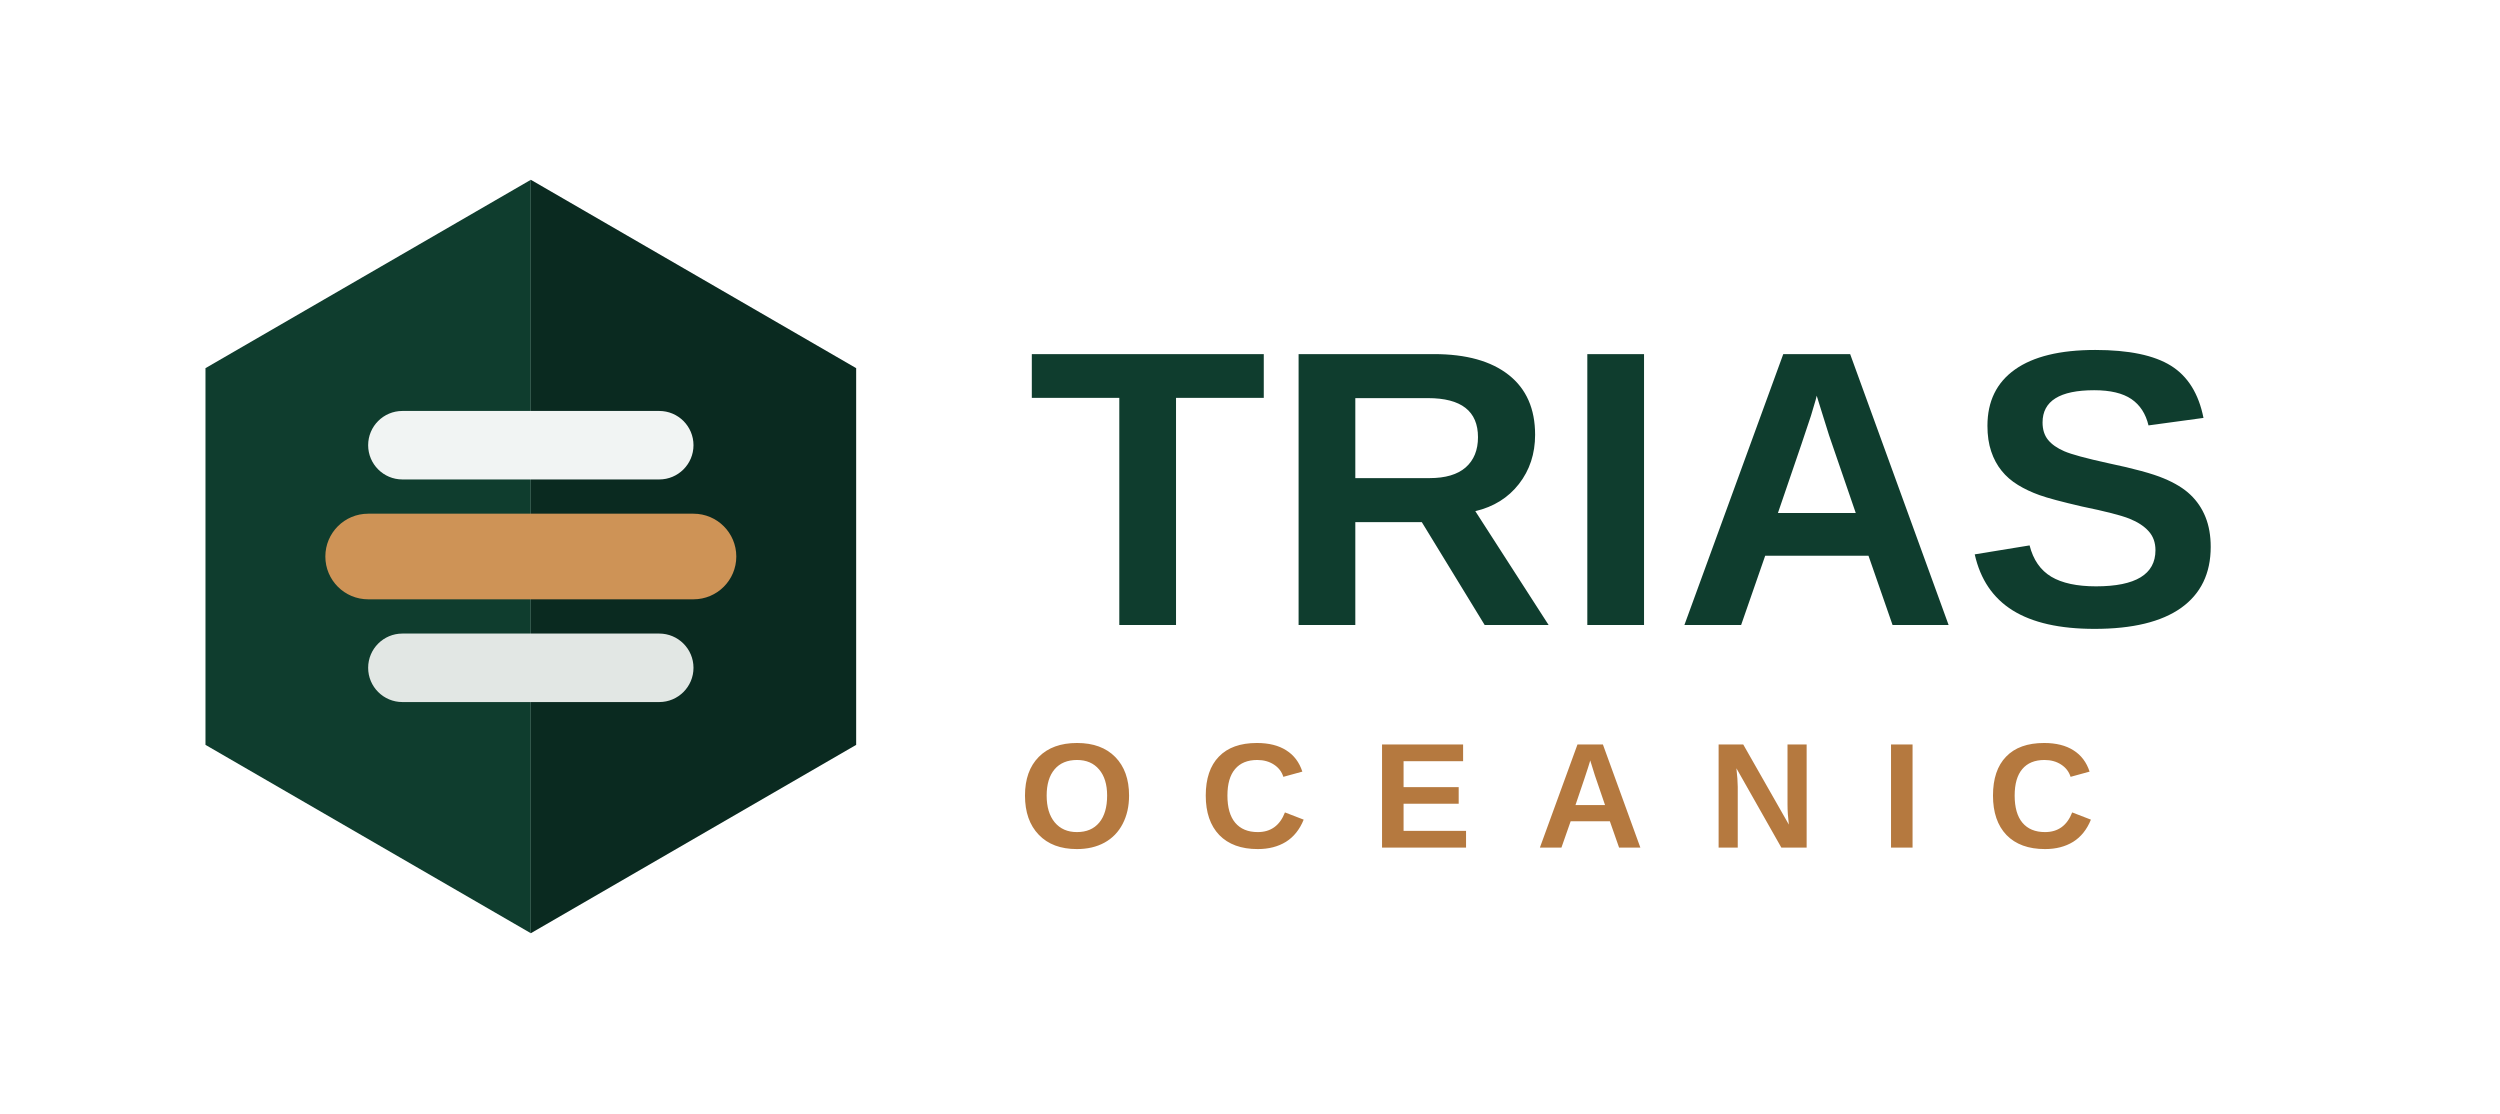
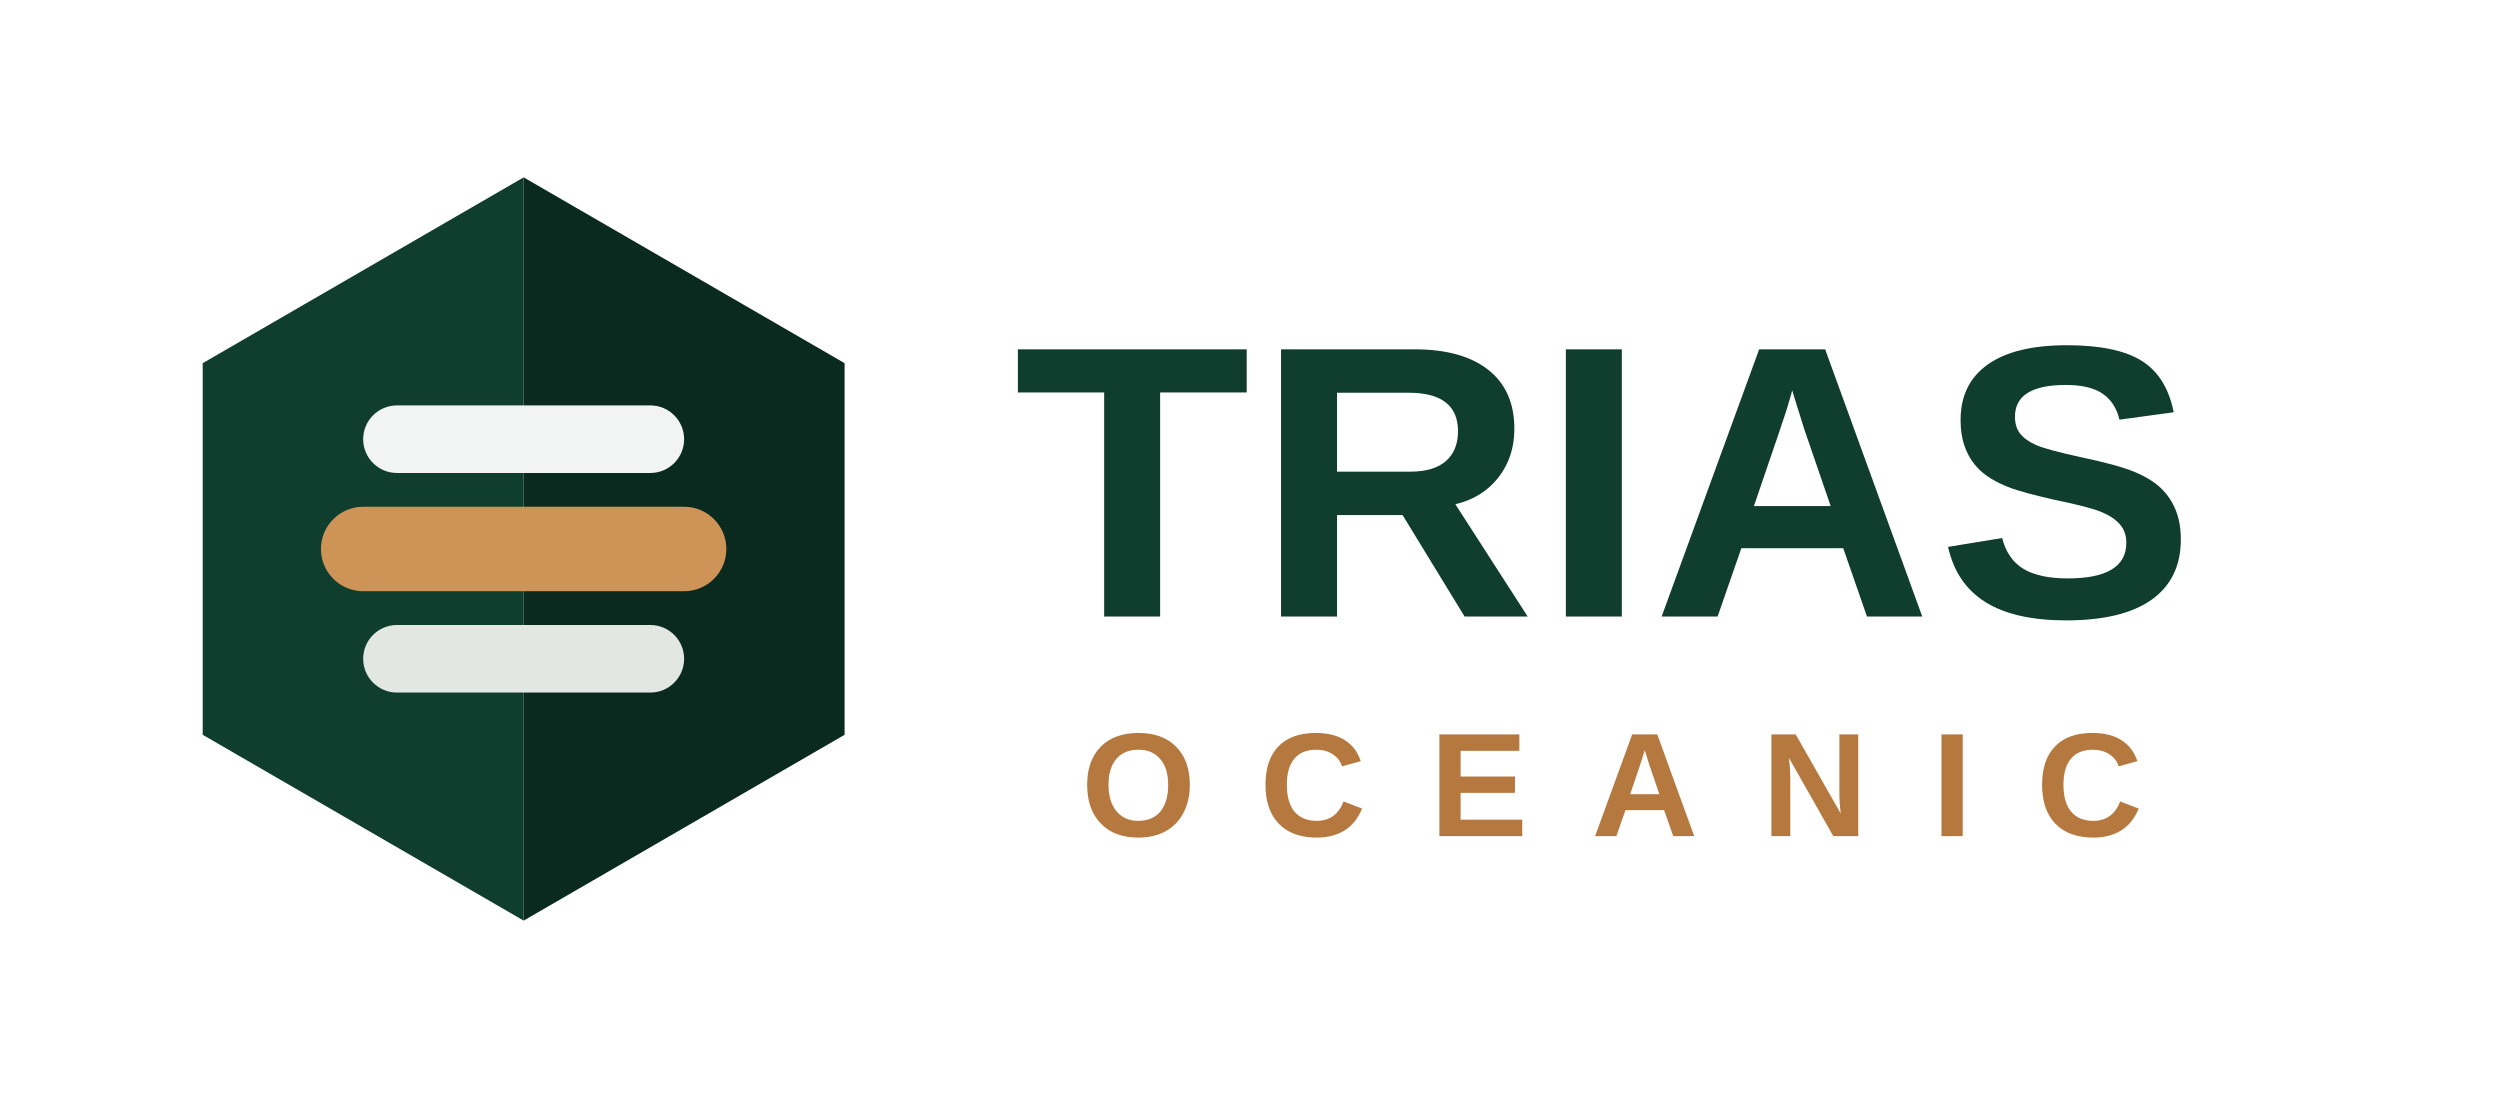
- <svg xmlns="http://www.w3.org/2000/svg" viewBox="0 0 292 130" width="292" height="130" font-family="'Montserrat','Helvetica Neue',Arial,sans-serif">
+ <svg xmlns="http://www.w3.org/2000/svg" viewBox="0 0 296 130" width="296" height="130" font-family="'Montserrat','Helvetica Neue',Arial,sans-serif">
  <g transform="translate(12,15)">
    <path d="M50,6 L50,94 L12,72 L12,28 Z" fill="#0F3D2E" />
    <path d="M50,6 L88,28 L88,72 L50,94 Z" fill="#0A2A20" />
    <rect x="31" y="33" width="38" height="8" rx="4" fill="#F1F4F3" />
    <rect x="26" y="45" width="48" height="10" rx="5" fill="#CE9356" />
    <rect x="31" y="59" width="38" height="8" rx="4" fill="#E2E7E4" />
  </g>
  <text x="120" y="73" font-size="46" font-weight="800" letter-spacing="0.5" fill="#0F3D2E">TRIAS</text>
-   <text x="119" y="99" font-size="17.5" font-weight="600" letter-spacing="7.5" fill="#B5793F">OCEANIC</text>
+   <text x="128" y="99" font-size="17.5" font-weight="600" letter-spacing="7.5" fill="#B5793F">OCEANIC</text>
</svg>
